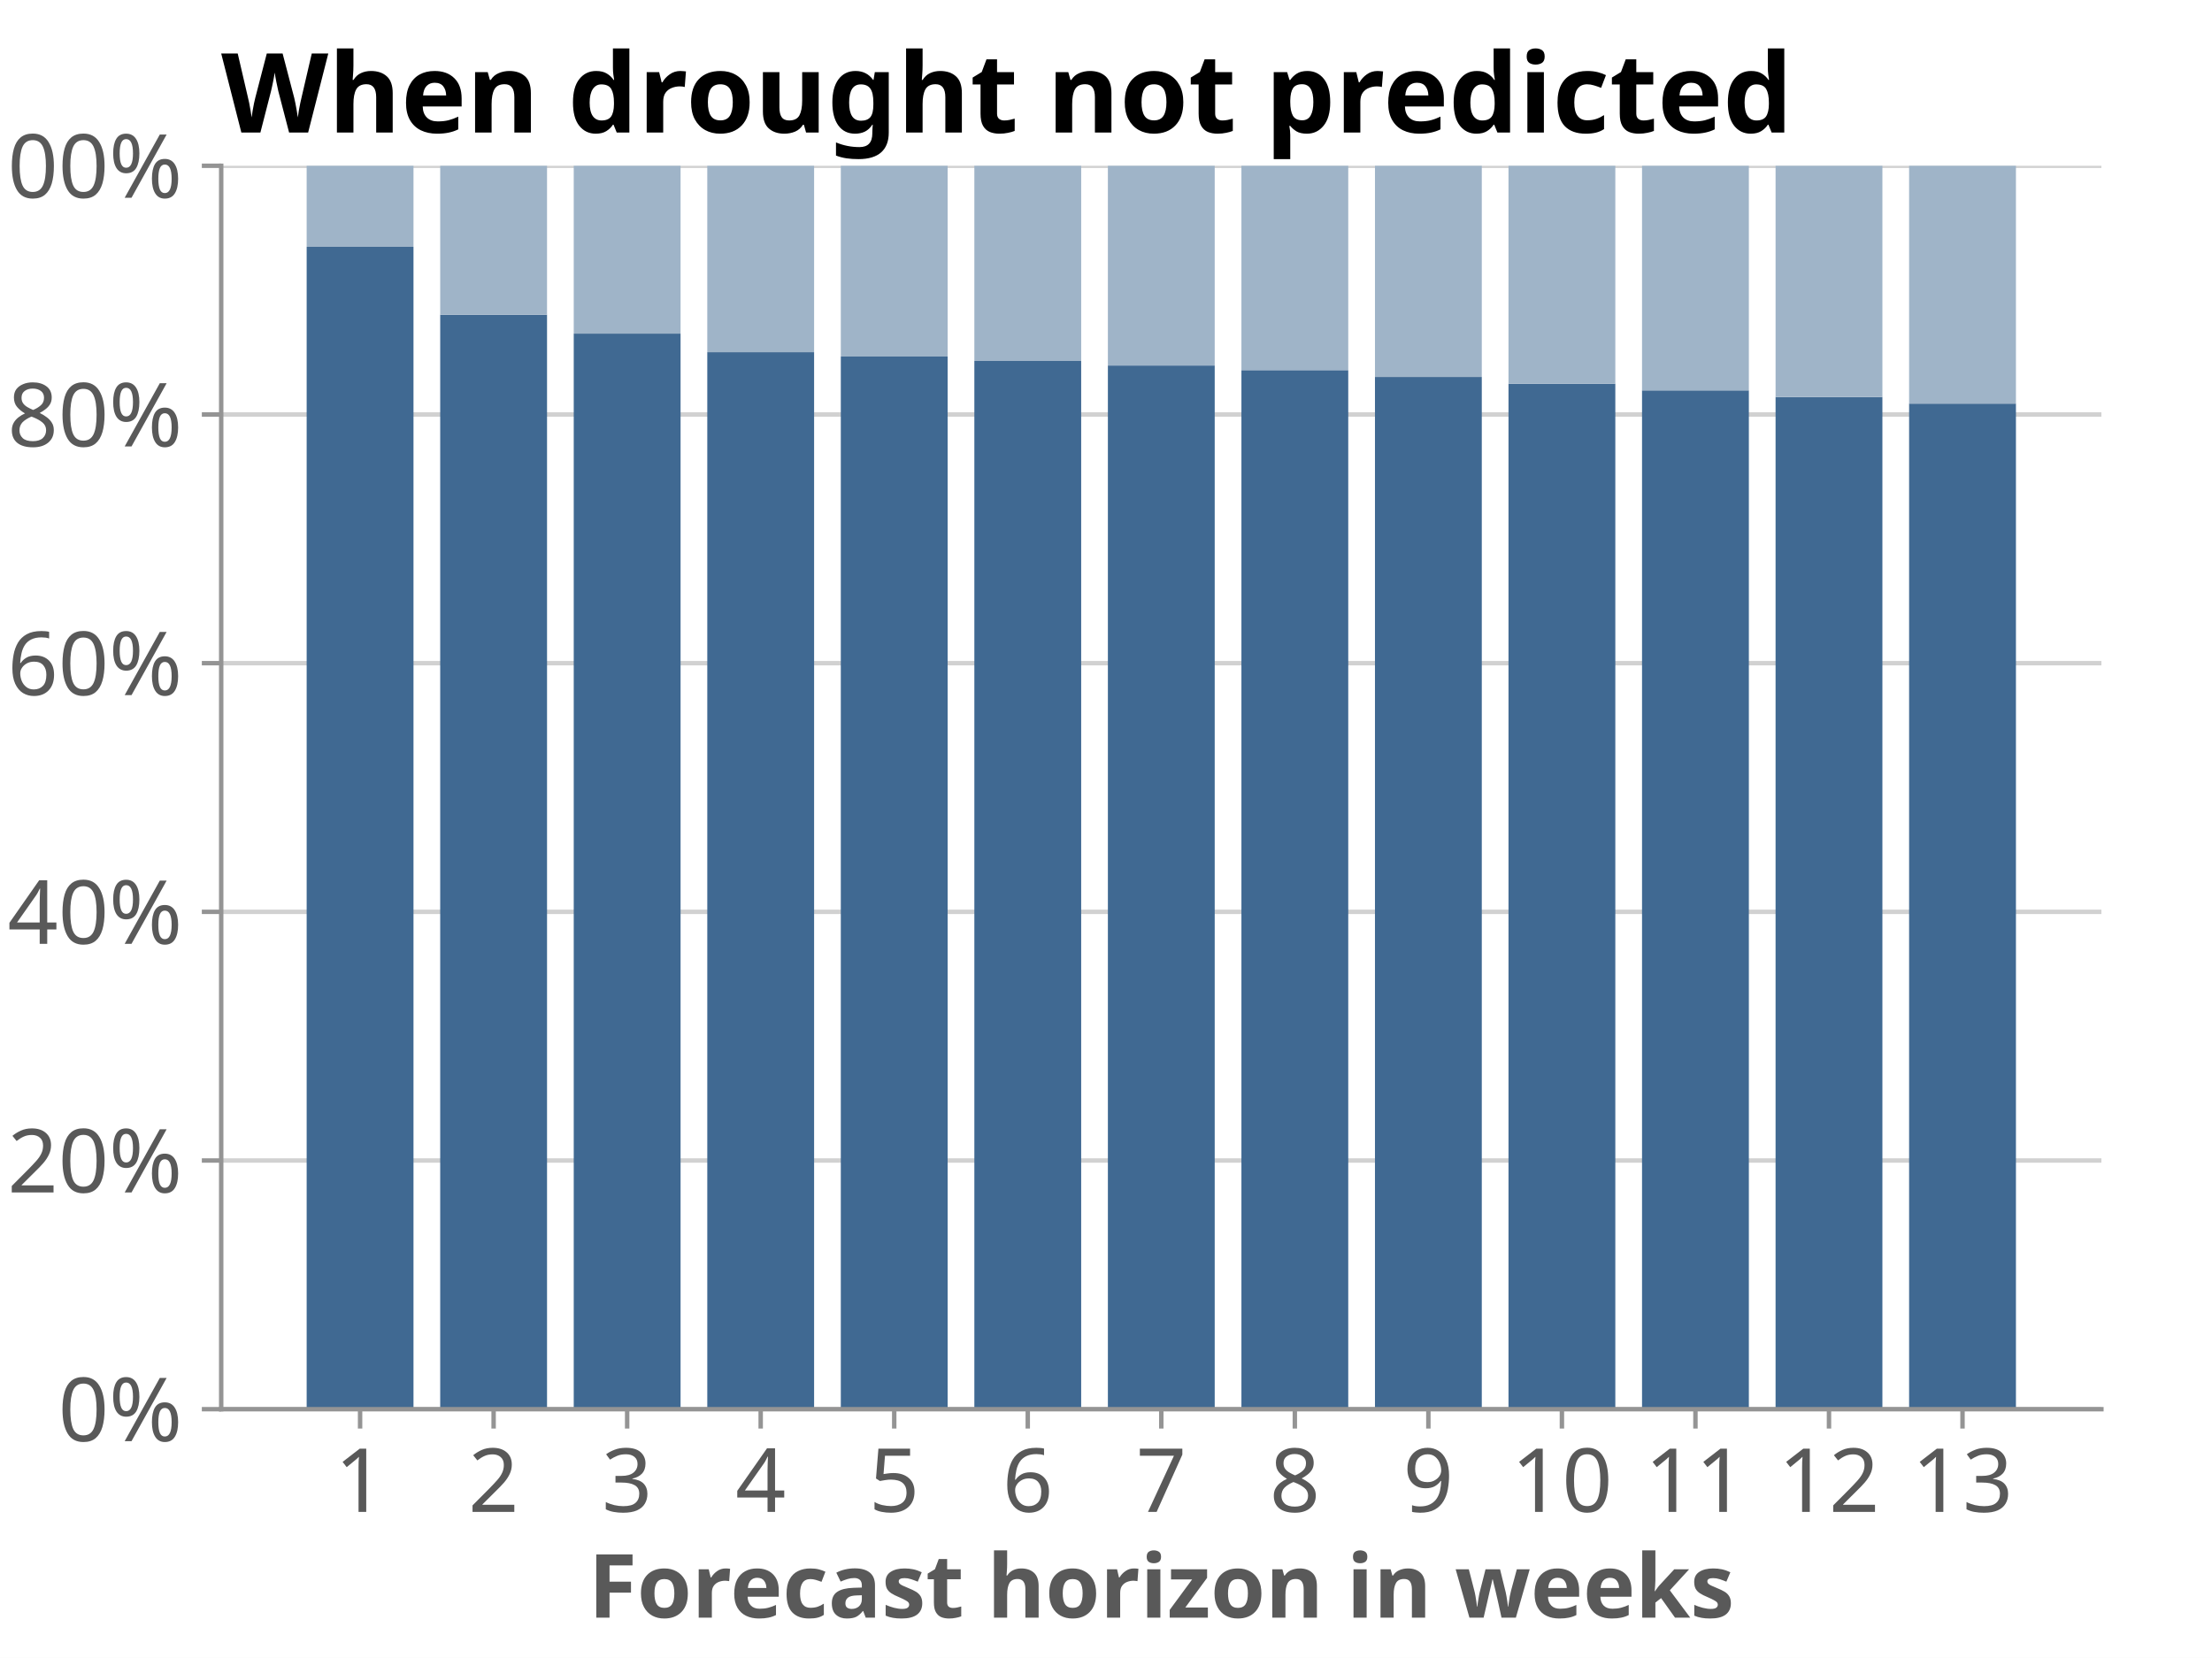
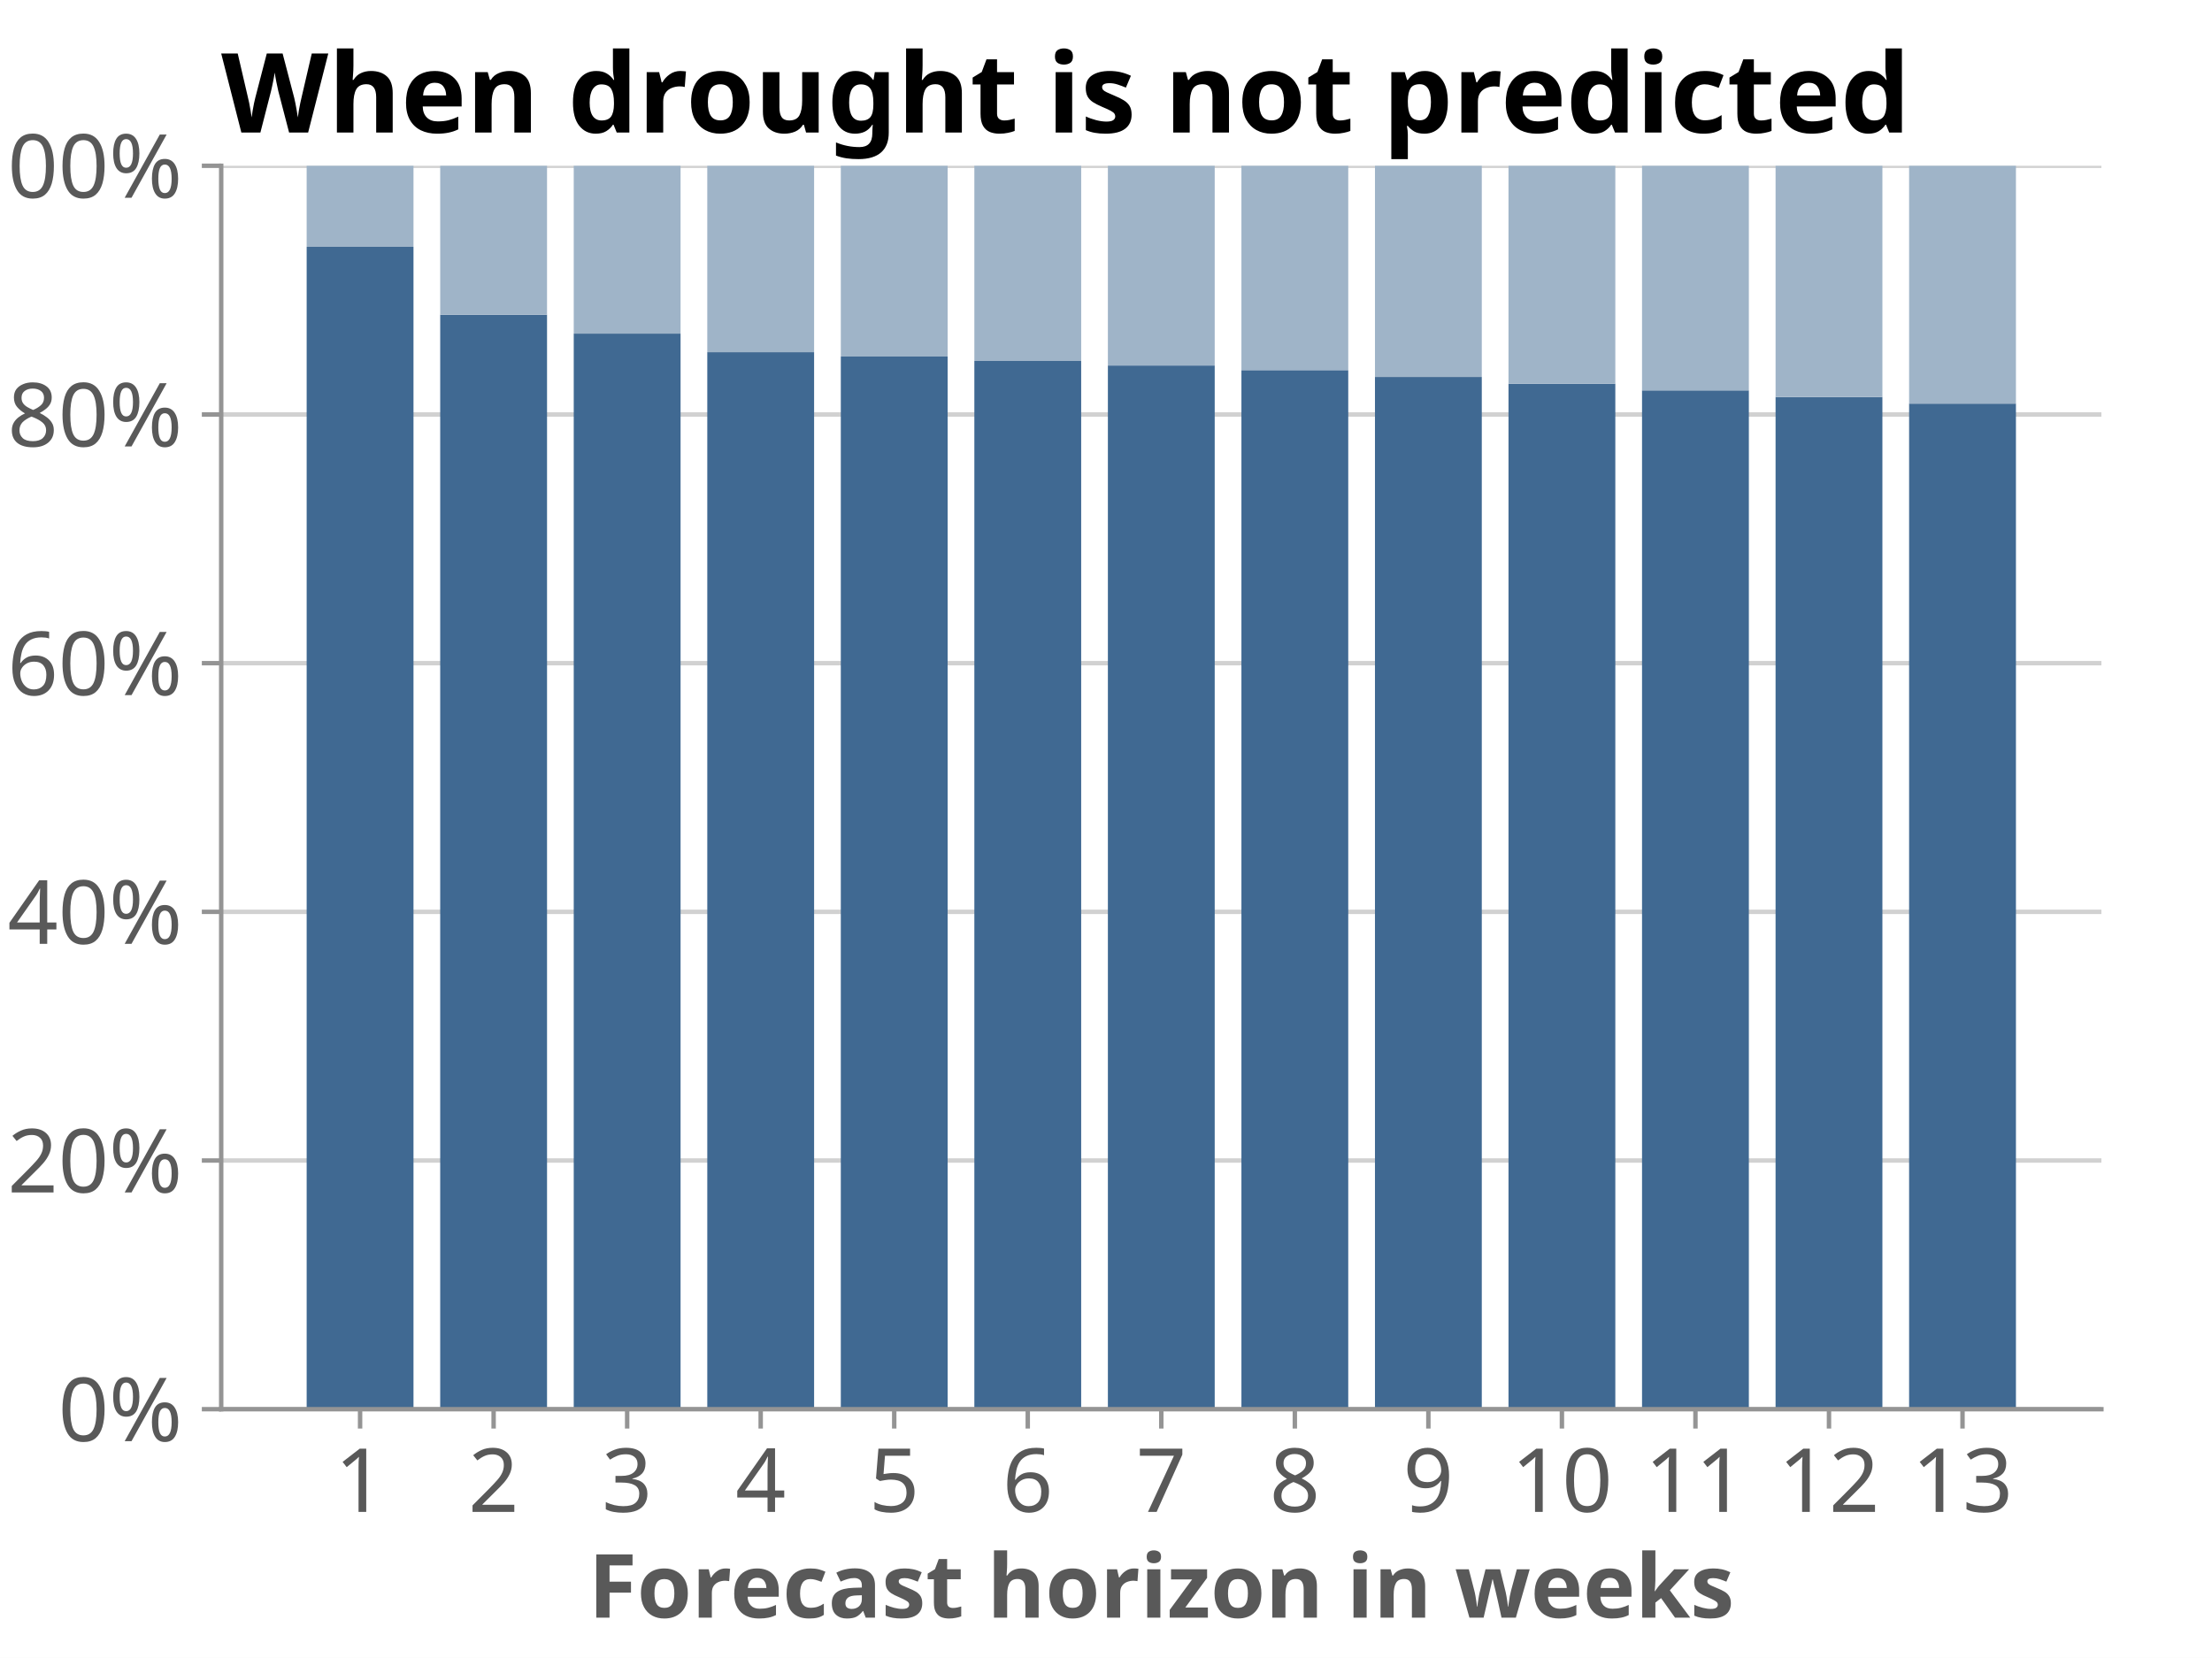
<svg xmlns="http://www.w3.org/2000/svg" xmlns:xlink="http://www.w3.org/1999/xlink" width="399.6px" height="299.52px" viewBox="0 0 399.6 299.52" version="1.1">
  <defs>
    <style type="text/css">*{stroke-linejoin: round; stroke-linecap: butt}</style>
  </defs>
  <g id="figure-forecast_truefalse_summary-nd">
    <g id="patch_1">
      <path d="M 0 299.52  L 399.6 299.52  L 399.6 0  L 0 0  z " style="fill: #ffffff" />
    </g>
    <g id="axis-forecast_truefalse_summary-nd">
      <g id="patch_2">
        <path d="M 39.96 254.592  L 379.62 254.592  L 379.62 29.952  L 39.96 29.952  z " style="fill: #ffffff" />
      </g>
      <g id="matplotlib.axis_1">
        <g id="xtick_1">
          <g id="line2d_1">
            <defs>
-               <path id="m5e3e7c8d33" d="M 0 0  L 0 3.5  " style="stroke: #949494; stroke-width: 0.8" />
+               <path id="me57e4ea786" d="M 0 0  L 0 3.5  " style="stroke: #949494; stroke-width: 0.8" />
            </defs>
            <g>
-               <use xlink:href="#m5e3e7c8d33" x="65.049" y="254.592" style="fill: #949494; stroke: #949494; stroke-width: 0.8" />
+               <use xlink:href="#me57e4ea786" x="65.049" y="254.592" style="fill: #949494; stroke: #949494; stroke-width: 0.8" />
            </g>
          </g>
          <g id="text_1">
            <text style="font-weight: 300; font-size: 16px; font-family: 'Source Sans 3', sans-serif; text-anchor: middle; fill: #595959" x="65.049" y="273.144" transform="rotate(-0 65.04852 273.1445)">1</text>
          </g>
        </g>
        <g id="xtick_2">
          <g id="line2d_2">
            <g>
-               <use xlink:href="#m5e3e7c8d33" x="89.172" y="254.592" style="fill: #949494; stroke: #949494; stroke-width: 0.8" />
+               <use xlink:href="#me57e4ea786" x="89.172" y="254.592" style="fill: #949494; stroke: #949494; stroke-width: 0.8" />
            </g>
          </g>
          <g id="text_2">
            <text style="font-weight: 300; font-size: 16px; font-family: 'Source Sans 3', sans-serif; text-anchor: middle; fill: #595959" x="89.172" y="273.144" transform="rotate(-0 89.1721 273.1445)">2</text>
          </g>
        </g>
        <g id="xtick_3">
          <g id="line2d_3">
            <g>
-               <use xlink:href="#m5e3e7c8d33" x="113.296" y="254.592" style="fill: #949494; stroke: #949494; stroke-width: 0.8" />
+               <use xlink:href="#me57e4ea786" x="113.296" y="254.592" style="fill: #949494; stroke: #949494; stroke-width: 0.8" />
            </g>
          </g>
          <g id="text_3">
            <text style="font-weight: 300; font-size: 16px; font-family: 'Source Sans 3', sans-serif; text-anchor: middle; fill: #595959" x="113.296" y="273.144" transform="rotate(-0 113.2957 273.1445)">3</text>
          </g>
        </g>
        <g id="xtick_4">
          <g id="line2d_4">
            <g>
-               <use xlink:href="#m5e3e7c8d33" x="137.419" y="254.592" style="fill: #949494; stroke: #949494; stroke-width: 0.8" />
+               <use xlink:href="#me57e4ea786" x="137.419" y="254.592" style="fill: #949494; stroke: #949494; stroke-width: 0.8" />
            </g>
          </g>
          <g id="text_4">
            <text style="font-weight: 300; font-size: 16px; font-family: 'Source Sans 3', sans-serif; text-anchor: middle; fill: #595959" x="137.419" y="273.144" transform="rotate(-0 137.4193 273.1445)">4</text>
          </g>
        </g>
        <g id="xtick_5">
          <g id="line2d_5">
            <g>
-               <use xlink:href="#m5e3e7c8d33" x="161.543" y="254.592" style="fill: #949494; stroke: #949494; stroke-width: 0.8" />
+               <use xlink:href="#me57e4ea786" x="161.543" y="254.592" style="fill: #949494; stroke: #949494; stroke-width: 0.8" />
            </g>
          </g>
          <g id="text_5">
            <text style="font-weight: 300; font-size: 16px; font-family: 'Source Sans 3', sans-serif; text-anchor: middle; fill: #595959" x="161.543" y="273.144" transform="rotate(-0 161.5428 273.1445)">5</text>
          </g>
        </g>
        <g id="xtick_6">
          <g id="line2d_6">
            <g>
-               <use xlink:href="#m5e3e7c8d33" x="185.666" y="254.592" style="fill: #949494; stroke: #949494; stroke-width: 0.8" />
+               <use xlink:href="#me57e4ea786" x="185.666" y="254.592" style="fill: #949494; stroke: #949494; stroke-width: 0.8" />
            </g>
          </g>
          <g id="text_6">
            <text style="font-weight: 300; font-size: 16px; font-family: 'Source Sans 3', sans-serif; text-anchor: middle; fill: #595959" x="185.666" y="273.144" transform="rotate(-0 185.6664 273.1445)">6</text>
          </g>
        </g>
        <g id="xtick_7">
          <g id="line2d_7">
            <g>
-               <use xlink:href="#m5e3e7c8d33" x="209.79" y="254.592" style="fill: #949494; stroke: #949494; stroke-width: 0.8" />
+               <use xlink:href="#me57e4ea786" x="209.79" y="254.592" style="fill: #949494; stroke: #949494; stroke-width: 0.8" />
            </g>
          </g>
          <g id="text_7">
            <text style="font-weight: 300; font-size: 16px; font-family: 'Source Sans 3', sans-serif; text-anchor: middle; fill: #595959" x="209.79" y="273.144" transform="rotate(-0 209.79 273.1445)">7</text>
          </g>
        </g>
        <g id="xtick_8">
          <g id="line2d_8">
            <g>
-               <use xlink:href="#m5e3e7c8d33" x="233.914" y="254.592" style="fill: #949494; stroke: #949494; stroke-width: 0.8" />
+               <use xlink:href="#me57e4ea786" x="233.914" y="254.592" style="fill: #949494; stroke: #949494; stroke-width: 0.8" />
            </g>
          </g>
          <g id="text_8">
            <text style="font-weight: 300; font-size: 16px; font-family: 'Source Sans 3', sans-serif; text-anchor: middle; fill: #595959" x="233.914" y="273.144" transform="rotate(-0 233.9136 273.1445)">8</text>
          </g>
        </g>
        <g id="xtick_9">
          <g id="line2d_9">
            <g>
-               <use xlink:href="#m5e3e7c8d33" x="258.037" y="254.592" style="fill: #949494; stroke: #949494; stroke-width: 0.8" />
+               <use xlink:href="#me57e4ea786" x="258.037" y="254.592" style="fill: #949494; stroke: #949494; stroke-width: 0.8" />
            </g>
          </g>
          <g id="text_9">
            <text style="font-weight: 300; font-size: 16px; font-family: 'Source Sans 3', sans-serif; text-anchor: middle; fill: #595959" x="258.037" y="273.144" transform="rotate(-0 258.0372 273.1445)">9</text>
          </g>
        </g>
        <g id="xtick_10">
          <g id="line2d_10">
            <g>
-               <use xlink:href="#m5e3e7c8d33" x="282.161" y="254.592" style="fill: #949494; stroke: #949494; stroke-width: 0.8" />
+               <use xlink:href="#me57e4ea786" x="282.161" y="254.592" style="fill: #949494; stroke: #949494; stroke-width: 0.8" />
            </g>
          </g>
          <g id="text_10">
            <text style="font-weight: 300; font-size: 16px; font-family: 'Source Sans 3', sans-serif; text-anchor: middle; fill: #595959" x="282.161" y="273.144" transform="rotate(-0 282.1607 273.1445)">10</text>
          </g>
        </g>
        <g id="xtick_11">
          <g id="line2d_11">
            <g>
-               <use xlink:href="#m5e3e7c8d33" x="306.284" y="254.592" style="fill: #949494; stroke: #949494; stroke-width: 0.8" />
+               <use xlink:href="#me57e4ea786" x="306.284" y="254.592" style="fill: #949494; stroke: #949494; stroke-width: 0.8" />
            </g>
          </g>
          <g id="text_11">
            <text style="font-weight: 300; font-size: 16px; font-family: 'Source Sans 3', sans-serif; text-anchor: middle; fill: #595959" x="306.284" y="273.144" transform="rotate(-0 306.2843 273.1445)">11</text>
          </g>
        </g>
        <g id="xtick_12">
          <g id="line2d_12">
            <g>
-               <use xlink:href="#m5e3e7c8d33" x="330.408" y="254.592" style="fill: #949494; stroke: #949494; stroke-width: 0.8" />
+               <use xlink:href="#me57e4ea786" x="330.408" y="254.592" style="fill: #949494; stroke: #949494; stroke-width: 0.8" />
            </g>
          </g>
          <g id="text_12">
            <text style="font-weight: 300; font-size: 16px; font-family: 'Source Sans 3', sans-serif; text-anchor: middle; fill: #595959" x="330.408" y="273.144" transform="rotate(-0 330.4079 273.1445)">12</text>
          </g>
        </g>
        <g id="xtick_13">
          <g id="line2d_13">
            <g>
-               <use xlink:href="#m5e3e7c8d33" x="354.531" y="254.592" style="fill: #949494; stroke: #949494; stroke-width: 0.8" />
+               <use xlink:href="#me57e4ea786" x="354.531" y="254.592" style="fill: #949494; stroke: #949494; stroke-width: 0.8" />
            </g>
          </g>
          <g id="text_13">
            <text style="font-weight: 300; font-size: 16px; font-family: 'Source Sans 3', sans-serif; text-anchor: middle; fill: #595959" x="354.531" y="273.144" transform="rotate(-0 354.5315 273.1445)">13</text>
          </g>
        </g>
        <g id="text_14">
          <text style="font-weight: 600; font-size: 16px; font-family: 'Source Sans 3', sans-serif; text-anchor: middle; fill: #595959" x="209.79" y="292.25" transform="rotate(-0 209.79 292.2495)">Forecast horizon in weeks</text>
        </g>
      </g>
      <g id="matplotlib.axis_2">
        <g id="ytick_1">
          <g id="line2d_14">
-             <path d="M 39.96 254.592  L 379.62 254.592  " clip-path="url(#p95c22f1cd3)" style="fill: none; stroke: #d1d1d1; stroke-width: 0.8; stroke-linecap: square" />
+             <path d="M 39.96 254.592  L 379.62 254.592  " clip-path="url(#p056a58e702)" style="fill: none; stroke: #d1d1d1; stroke-width: 0.8; stroke-linecap: square" />
          </g>
          <g id="line2d_15">
            <defs>
-               <path id="m8a6165e929" d="M 0 0  L -3.5 0  " style="stroke: #949494; stroke-width: 0.8" />
+               <path id="m86a022a9eb" d="M 0 0  L -3.5 0  " style="stroke: #949494; stroke-width: 0.8" />
            </defs>
            <g>
-               <use xlink:href="#m8a6165e929" x="39.96" y="254.592" style="fill: #949494; stroke: #949494; stroke-width: 0.8" />
+               <use xlink:href="#m86a022a9eb" x="39.96" y="254.592" style="fill: #949494; stroke: #949494; stroke-width: 0.8" />
            </g>
          </g>
          <g id="text_15">
            <text style="font-weight: 300; font-size: 16px; font-family: 'Source Sans 3', sans-serif; text-anchor: end; fill: #595959" x="32.96" y="260.368" transform="rotate(-0 32.96 260.3682)">0%</text>
          </g>
        </g>
        <g id="ytick_2">
          <g id="line2d_16">
-             <path d="M 39.96 209.664  L 379.62 209.664  " clip-path="url(#p95c22f1cd3)" style="fill: none; stroke: #d1d1d1; stroke-width: 0.8; stroke-linecap: square" />
+             <path d="M 39.96 209.664  L 379.62 209.664  " clip-path="url(#p056a58e702)" style="fill: none; stroke: #d1d1d1; stroke-width: 0.8; stroke-linecap: square" />
          </g>
          <g id="line2d_17">
            <g>
-               <use xlink:href="#m8a6165e929" x="39.96" y="209.664" style="fill: #949494; stroke: #949494; stroke-width: 0.8" />
+               <use xlink:href="#m86a022a9eb" x="39.96" y="209.664" style="fill: #949494; stroke: #949494; stroke-width: 0.8" />
            </g>
          </g>
          <g id="text_16">
            <text style="font-weight: 300; font-size: 16px; font-family: 'Source Sans 3', sans-serif; text-anchor: end; fill: #595959" x="32.96" y="215.44" transform="rotate(-0 32.96 215.4402)">20%</text>
          </g>
        </g>
        <g id="ytick_3">
          <g id="line2d_18">
-             <path d="M 39.96 164.736  L 379.62 164.736  " clip-path="url(#p95c22f1cd3)" style="fill: none; stroke: #d1d1d1; stroke-width: 0.8; stroke-linecap: square" />
+             <path d="M 39.96 164.736  L 379.62 164.736  " clip-path="url(#p056a58e702)" style="fill: none; stroke: #d1d1d1; stroke-width: 0.8; stroke-linecap: square" />
          </g>
          <g id="line2d_19">
            <g>
-               <use xlink:href="#m8a6165e929" x="39.96" y="164.736" style="fill: #949494; stroke: #949494; stroke-width: 0.8" />
+               <use xlink:href="#m86a022a9eb" x="39.96" y="164.736" style="fill: #949494; stroke: #949494; stroke-width: 0.8" />
            </g>
          </g>
          <g id="text_17">
            <text style="font-weight: 300; font-size: 16px; font-family: 'Source Sans 3', sans-serif; text-anchor: end; fill: #595959" x="32.96" y="170.512" transform="rotate(-0 32.96 170.5122)">40%</text>
          </g>
        </g>
        <g id="ytick_4">
          <g id="line2d_20">
-             <path d="M 39.96 119.808  L 379.62 119.808  " clip-path="url(#p95c22f1cd3)" style="fill: none; stroke: #d1d1d1; stroke-width: 0.8; stroke-linecap: square" />
+             <path d="M 39.96 119.808  L 379.62 119.808  " clip-path="url(#p056a58e702)" style="fill: none; stroke: #d1d1d1; stroke-width: 0.8; stroke-linecap: square" />
          </g>
          <g id="line2d_21">
            <g>
-               <use xlink:href="#m8a6165e929" x="39.96" y="119.808" style="fill: #949494; stroke: #949494; stroke-width: 0.8" />
+               <use xlink:href="#m86a022a9eb" x="39.96" y="119.808" style="fill: #949494; stroke: #949494; stroke-width: 0.8" />
            </g>
          </g>
          <g id="text_18">
            <text style="font-weight: 300; font-size: 16px; font-family: 'Source Sans 3', sans-serif; text-anchor: end; fill: #595959" x="32.96" y="125.584" transform="rotate(-0 32.96 125.5842)">60%</text>
          </g>
        </g>
        <g id="ytick_5">
          <g id="line2d_22">
-             <path d="M 39.96 74.88  L 379.62 74.88  " clip-path="url(#p95c22f1cd3)" style="fill: none; stroke: #d1d1d1; stroke-width: 0.8; stroke-linecap: square" />
+             <path d="M 39.96 74.88  L 379.62 74.88  " clip-path="url(#p056a58e702)" style="fill: none; stroke: #d1d1d1; stroke-width: 0.8; stroke-linecap: square" />
          </g>
          <g id="line2d_23">
            <g>
-               <use xlink:href="#m8a6165e929" x="39.96" y="74.88" style="fill: #949494; stroke: #949494; stroke-width: 0.8" />
+               <use xlink:href="#m86a022a9eb" x="39.96" y="74.88" style="fill: #949494; stroke: #949494; stroke-width: 0.8" />
            </g>
          </g>
          <g id="text_19">
            <text style="font-weight: 300; font-size: 16px; font-family: 'Source Sans 3', sans-serif; text-anchor: end; fill: #595959" x="32.96" y="80.656" transform="rotate(-0 32.96 80.65625)">80%</text>
          </g>
        </g>
        <g id="ytick_6">
          <g id="line2d_24">
-             <path d="M 39.96 29.952  L 379.62 29.952  " clip-path="url(#p95c22f1cd3)" style="fill: none; stroke: #d1d1d1; stroke-width: 0.8; stroke-linecap: square" />
+             <path d="M 39.96 29.952  L 379.62 29.952  " clip-path="url(#p056a58e702)" style="fill: none; stroke: #d1d1d1; stroke-width: 0.8; stroke-linecap: square" />
          </g>
          <g id="line2d_25">
            <g>
-               <use xlink:href="#m8a6165e929" x="39.96" y="29.952" style="fill: #949494; stroke: #949494; stroke-width: 0.8" />
+               <use xlink:href="#m86a022a9eb" x="39.96" y="29.952" style="fill: #949494; stroke: #949494; stroke-width: 0.8" />
            </g>
          </g>
          <g id="text_20">
            <text style="font-weight: 300; font-size: 16px; font-family: 'Source Sans 3', sans-serif; text-anchor: end; fill: #595959" x="32.96" y="35.728" transform="rotate(-0 32.96 35.72825)">100%</text>
          </g>
        </g>
      </g>
      <g id="FillBetweenPolyCollection_1">
-         <path d="M 55.399 254.592  L 55.399 44.596  L 74.698 44.596  L 74.698 254.592  L 74.698 254.592  L 55.399 254.592  z " clip-path="url(#p95c22f1cd3)" style="fill: #406992" />
+         <path d="M 55.399 254.592  L 55.399 44.596  L 74.698 44.596  L 74.698 254.592  L 74.698 254.592  L 55.399 254.592  z " clip-path="url(#p056a58e702)" style="fill: #406992" />
      </g>
      <g id="FillBetweenPolyCollection_2">
-         <path d="M 55.399 29.952  L 55.399 44.596  L 74.698 44.596  L 74.698 29.952  L 74.698 29.952  L 55.399 29.952  z " clip-path="url(#p95c22f1cd3)" style="fill: #9fb4c8" />
+         <path d="M 55.399 29.952  L 55.399 44.596  L 74.698 44.596  L 74.698 29.952  L 74.698 29.952  L 55.399 29.952  z " clip-path="url(#p056a58e702)" style="fill: #9fb4c8" />
      </g>
      <g id="FillBetweenPolyCollection_3">
-         <path d="M 79.523 254.592  L 79.523 56.86  L 98.822 56.86  L 98.822 254.592  L 98.822 254.592  L 79.523 254.592  z " clip-path="url(#p95c22f1cd3)" style="fill: #406992" />
+         <path d="M 79.523 254.592  L 79.523 56.86  L 98.822 56.86  L 98.822 254.592  L 98.822 254.592  L 79.523 254.592  z " clip-path="url(#p056a58e702)" style="fill: #406992" />
      </g>
      <g id="FillBetweenPolyCollection_4">
-         <path d="M 79.523 29.952  L 79.523 56.86  L 98.822 56.86  L 98.822 29.952  L 98.822 29.952  L 79.523 29.952  z " clip-path="url(#p95c22f1cd3)" style="fill: #9fb4c8" />
+         <path d="M 79.523 29.952  L 79.523 56.86  L 98.822 56.86  L 98.822 29.952  L 98.822 29.952  L 79.523 29.952  z " clip-path="url(#p056a58e702)" style="fill: #9fb4c8" />
      </g>
      <g id="FillBetweenPolyCollection_5">
-         <path d="M 103.646 254.592  L 103.646 60.267  L 122.945 60.267  L 122.945 254.592  L 122.945 254.592  L 103.646 254.592  z " clip-path="url(#p95c22f1cd3)" style="fill: #406992" />
+         <path d="M 103.646 254.592  L 103.646 60.267  L 122.945 60.267  L 122.945 254.592  L 122.945 254.592  L 103.646 254.592  z " clip-path="url(#p056a58e702)" style="fill: #406992" />
      </g>
      <g id="FillBetweenPolyCollection_6">
-         <path d="M 103.646 29.952  L 103.646 60.267  L 122.945 60.267  L 122.945 29.952  L 122.945 29.952  L 103.646 29.952  z " clip-path="url(#p95c22f1cd3)" style="fill: #9fb4c8" />
+         <path d="M 103.646 29.952  L 103.646 60.267  L 122.945 60.267  L 122.945 29.952  L 122.945 29.952  L 103.646 29.952  z " clip-path="url(#p056a58e702)" style="fill: #9fb4c8" />
      </g>
      <g id="FillBetweenPolyCollection_7">
-         <path d="M 127.77 254.592  L 127.77 63.632  L 147.069 63.632  L 147.069 254.592  L 147.069 254.592  L 127.77 254.592  z " clip-path="url(#p95c22f1cd3)" style="fill: #406992" />
+         <path d="M 127.77 254.592  L 127.77 63.632  L 147.069 63.632  L 147.069 254.592  L 147.069 254.592  L 127.77 254.592  z " clip-path="url(#p056a58e702)" style="fill: #406992" />
      </g>
      <g id="FillBetweenPolyCollection_8">
-         <path d="M 127.77 29.952  L 127.77 63.632  L 147.069 63.632  L 147.069 29.952  L 147.069 29.952  L 127.77 29.952  z " clip-path="url(#p95c22f1cd3)" style="fill: #9fb4c8" />
+         <path d="M 127.77 29.952  L 127.77 63.632  L 147.069 63.632  L 147.069 29.952  L 147.069 29.952  L 127.77 29.952  z " clip-path="url(#p056a58e702)" style="fill: #9fb4c8" />
      </g>
      <g id="FillBetweenPolyCollection_9">
-         <path d="M 151.893 254.592  L 151.893 64.415  L 171.192 64.415  L 171.192 254.592  L 171.192 254.592  L 151.893 254.592  z " clip-path="url(#p95c22f1cd3)" style="fill: #406992" />
+         <path d="M 151.893 254.592  L 151.893 64.415  L 171.192 64.415  L 171.192 254.592  L 171.192 254.592  L 151.893 254.592  z " clip-path="url(#p056a58e702)" style="fill: #406992" />
      </g>
      <g id="FillBetweenPolyCollection_10">
-         <path d="M 151.893 29.952  L 151.893 64.415  L 171.192 64.415  L 171.192 29.952  L 171.192 29.952  L 151.893 29.952  z " clip-path="url(#p95c22f1cd3)" style="fill: #9fb4c8" />
+         <path d="M 151.893 29.952  L 151.893 64.415  L 171.192 64.415  L 171.192 29.952  L 171.192 29.952  L 151.893 29.952  z " clip-path="url(#p056a58e702)" style="fill: #9fb4c8" />
      </g>
      <g id="FillBetweenPolyCollection_11">
-         <path d="M 176.017 254.592  L 176.017 65.214  L 195.316 65.214  L 195.316 254.592  L 195.316 254.592  L 176.017 254.592  z " clip-path="url(#p95c22f1cd3)" style="fill: #406992" />
+         <path d="M 176.017 254.592  L 176.017 65.214  L 195.316 65.214  L 195.316 254.592  L 195.316 254.592  L 176.017 254.592  z " clip-path="url(#p056a58e702)" style="fill: #406992" />
      </g>
      <g id="FillBetweenPolyCollection_12">
-         <path d="M 176.017 29.952  L 176.017 65.214  L 195.316 65.214  L 195.316 29.952  L 195.316 29.952  L 176.017 29.952  z " clip-path="url(#p95c22f1cd3)" style="fill: #9fb4c8" />
+         <path d="M 176.017 29.952  L 176.017 65.214  L 195.316 65.214  L 195.316 29.952  L 195.316 29.952  L 176.017 29.952  z " clip-path="url(#p056a58e702)" style="fill: #9fb4c8" />
      </g>
      <g id="FillBetweenPolyCollection_13">
-         <path d="M 200.141 254.592  L 200.141 66.031  L 219.439 66.031  L 219.439 254.592  L 219.439 254.592  L 200.141 254.592  z " clip-path="url(#p95c22f1cd3)" style="fill: #406992" />
+         <path d="M 200.141 254.592  L 200.141 66.031  L 219.439 66.031  L 219.439 254.592  L 219.439 254.592  L 200.141 254.592  z " clip-path="url(#p056a58e702)" style="fill: #406992" />
      </g>
      <g id="FillBetweenPolyCollection_14">
-         <path d="M 200.141 29.952  L 200.141 66.031  L 219.439 66.031  L 219.439 29.952  L 219.439 29.952  L 200.141 29.952  z " clip-path="url(#p95c22f1cd3)" style="fill: #9fb4c8" />
+         <path d="M 200.141 29.952  L 200.141 66.031  L 219.439 66.031  L 219.439 29.952  L 219.439 29.952  L 200.141 29.952  z " clip-path="url(#p056a58e702)" style="fill: #9fb4c8" />
      </g>
      <g id="FillBetweenPolyCollection_15">
-         <path d="M 224.264 254.592  L 224.264 66.864  L 243.563 66.864  L 243.563 254.592  L 243.563 254.592  L 224.264 254.592  z " clip-path="url(#p95c22f1cd3)" style="fill: #406992" />
+         <path d="M 224.264 254.592  L 224.264 66.864  L 243.563 66.864  L 243.563 254.592  L 243.563 254.592  L 224.264 254.592  z " clip-path="url(#p056a58e702)" style="fill: #406992" />
      </g>
      <g id="FillBetweenPolyCollection_16">
-         <path d="M 224.264 29.952  L 224.264 66.864  L 243.563 66.864  L 243.563 29.952  L 243.563 29.952  L 224.264 29.952  z " clip-path="url(#p95c22f1cd3)" style="fill: #9fb4c8" />
+         <path d="M 224.264 29.952  L 224.264 66.864  L 243.563 66.864  L 243.563 29.952  L 243.563 29.952  L 224.264 29.952  z " clip-path="url(#p056a58e702)" style="fill: #9fb4c8" />
      </g>
      <g id="FillBetweenPolyCollection_17">
-         <path d="M 248.388 254.592  L 248.388 68.099  L 267.687 68.099  L 267.687 254.592  L 267.687 254.592  L 248.388 254.592  z " clip-path="url(#p95c22f1cd3)" style="fill: #406992" />
+         <path d="M 248.388 254.592  L 248.388 68.099  L 267.687 68.099  L 267.687 254.592  L 267.687 254.592  L 248.388 254.592  z " clip-path="url(#p056a58e702)" style="fill: #406992" />
      </g>
      <g id="FillBetweenPolyCollection_18">
-         <path d="M 248.388 29.952  L 248.388 68.099  L 267.687 68.099  L 267.687 29.952  L 267.687 29.952  L 248.388 29.952  z " clip-path="url(#p95c22f1cd3)" style="fill: #9fb4c8" />
+         <path d="M 248.388 29.952  L 248.388 68.099  L 267.687 68.099  L 267.687 29.952  L 267.687 29.952  L 248.388 29.952  z " clip-path="url(#p056a58e702)" style="fill: #9fb4c8" />
      </g>
      <g id="FillBetweenPolyCollection_19">
-         <path d="M 272.511 254.592  L 272.511 69.321  L 291.81 69.321  L 291.81 254.592  L 291.81 254.592  L 272.511 254.592  z " clip-path="url(#p95c22f1cd3)" style="fill: #406992" />
+         <path d="M 272.511 254.592  L 272.511 69.321  L 291.81 69.321  L 291.81 254.592  L 291.81 254.592  L 272.511 254.592  z " clip-path="url(#p056a58e702)" style="fill: #406992" />
      </g>
      <g id="FillBetweenPolyCollection_20">
-         <path d="M 272.511 29.952  L 272.511 69.321  L 291.81 69.321  L 291.81 29.952  L 291.81 29.952  L 272.511 29.952  z " clip-path="url(#p95c22f1cd3)" style="fill: #9fb4c8" />
+         <path d="M 272.511 29.952  L 272.511 69.321  L 291.81 69.321  L 291.81 29.952  L 291.81 29.952  L 272.511 29.952  z " clip-path="url(#p056a58e702)" style="fill: #9fb4c8" />
      </g>
      <g id="FillBetweenPolyCollection_21">
-         <path d="M 296.635 254.592  L 296.635 70.531  L 315.934 70.531  L 315.934 254.592  L 315.934 254.592  L 296.635 254.592  z " clip-path="url(#p95c22f1cd3)" style="fill: #406992" />
+         <path d="M 296.635 254.592  L 296.635 70.531  L 315.934 70.531  L 315.934 254.592  L 315.934 254.592  L 296.635 254.592  z " clip-path="url(#p056a58e702)" style="fill: #406992" />
      </g>
      <g id="FillBetweenPolyCollection_22">
-         <path d="M 296.635 29.952  L 296.635 70.531  L 315.934 70.531  L 315.934 29.952  L 315.934 29.952  L 296.635 29.952  z " clip-path="url(#p95c22f1cd3)" style="fill: #9fb4c8" />
+         <path d="M 296.635 29.952  L 296.635 70.531  L 315.934 70.531  L 315.934 29.952  L 315.934 29.952  L 296.635 29.952  z " clip-path="url(#p056a58e702)" style="fill: #9fb4c8" />
      </g>
      <g id="FillBetweenPolyCollection_23">
-         <path d="M 320.758 254.592  L 320.758 71.728  L 340.057 71.728  L 340.057 254.592  L 340.057 254.592  L 320.758 254.592  z " clip-path="url(#p95c22f1cd3)" style="fill: #406992" />
+         <path d="M 320.758 254.592  L 320.758 71.728  L 340.057 71.728  L 340.057 254.592  L 340.057 254.592  L 320.758 254.592  z " clip-path="url(#p056a58e702)" style="fill: #406992" />
      </g>
      <g id="FillBetweenPolyCollection_24">
-         <path d="M 320.758 29.952  L 320.758 71.728  L 340.057 71.728  L 340.057 29.952  L 340.057 29.952  L 320.758 29.952  z " clip-path="url(#p95c22f1cd3)" style="fill: #9fb4c8" />
+         <path d="M 320.758 29.952  L 320.758 71.728  L 340.057 71.728  L 340.057 29.952  L 340.057 29.952  L 320.758 29.952  z " clip-path="url(#p056a58e702)" style="fill: #9fb4c8" />
      </g>
      <g id="FillBetweenPolyCollection_25">
-         <path d="M 344.882 254.592  L 344.882 72.914  L 364.181 72.914  L 364.181 254.592  L 364.181 254.592  L 344.882 254.592  z " clip-path="url(#p95c22f1cd3)" style="fill: #406992" />
+         <path d="M 344.882 254.592  L 344.882 72.914  L 364.181 72.914  L 364.181 254.592  L 364.181 254.592  L 344.882 254.592  z " clip-path="url(#p056a58e702)" style="fill: #406992" />
      </g>
      <g id="FillBetweenPolyCollection_26">
-         <path d="M 344.882 29.952  L 344.882 72.914  L 364.181 72.914  L 364.181 29.952  L 364.181 29.952  L 344.882 29.952  z " clip-path="url(#p95c22f1cd3)" style="fill: #9fb4c8" />
+         <path d="M 344.882 29.952  L 344.882 72.914  L 364.181 72.914  L 364.181 29.952  L 364.181 29.952  L 344.882 29.952  z " clip-path="url(#p056a58e702)" style="fill: #9fb4c8" />
      </g>
      <g id="patch_3">
        <path d="M 39.96 254.592  L 39.96 29.952  " style="fill: none; stroke: #949494; stroke-width: 0.8; stroke-linejoin: miter; stroke-linecap: square" />
      </g>
      <g id="patch_4">
        <path d="M 39.96 254.592  L 379.62 254.592  " style="fill: none; stroke: #949494; stroke-width: 0.8; stroke-linejoin: miter; stroke-linecap: square" />
      </g>
      <g id="text_21">
-         <text style="font-weight: 800; font-size: 20px; font-family: 'Source Sans 3', sans-serif; text-anchor: start" x="39.96" y="23.952" transform="rotate(-0 39.96 23.952)">When drought not predicted</text>
+         <text style="font-weight: 800; font-size: 20px; font-family: 'Source Sans 3', sans-serif; text-anchor: start" x="39.96" y="23.952" transform="rotate(-0 39.96 23.952)">When drought is not predicted</text>
      </g>
    </g>
  </g>
  <defs>
-     <clipPath id="p95c22f1cd3">
+     <clipPath id="p056a58e702">
      <rect x="39.96" y="29.952" width="339.66" height="224.64" />
    </clipPath>
  </defs>
</svg>
